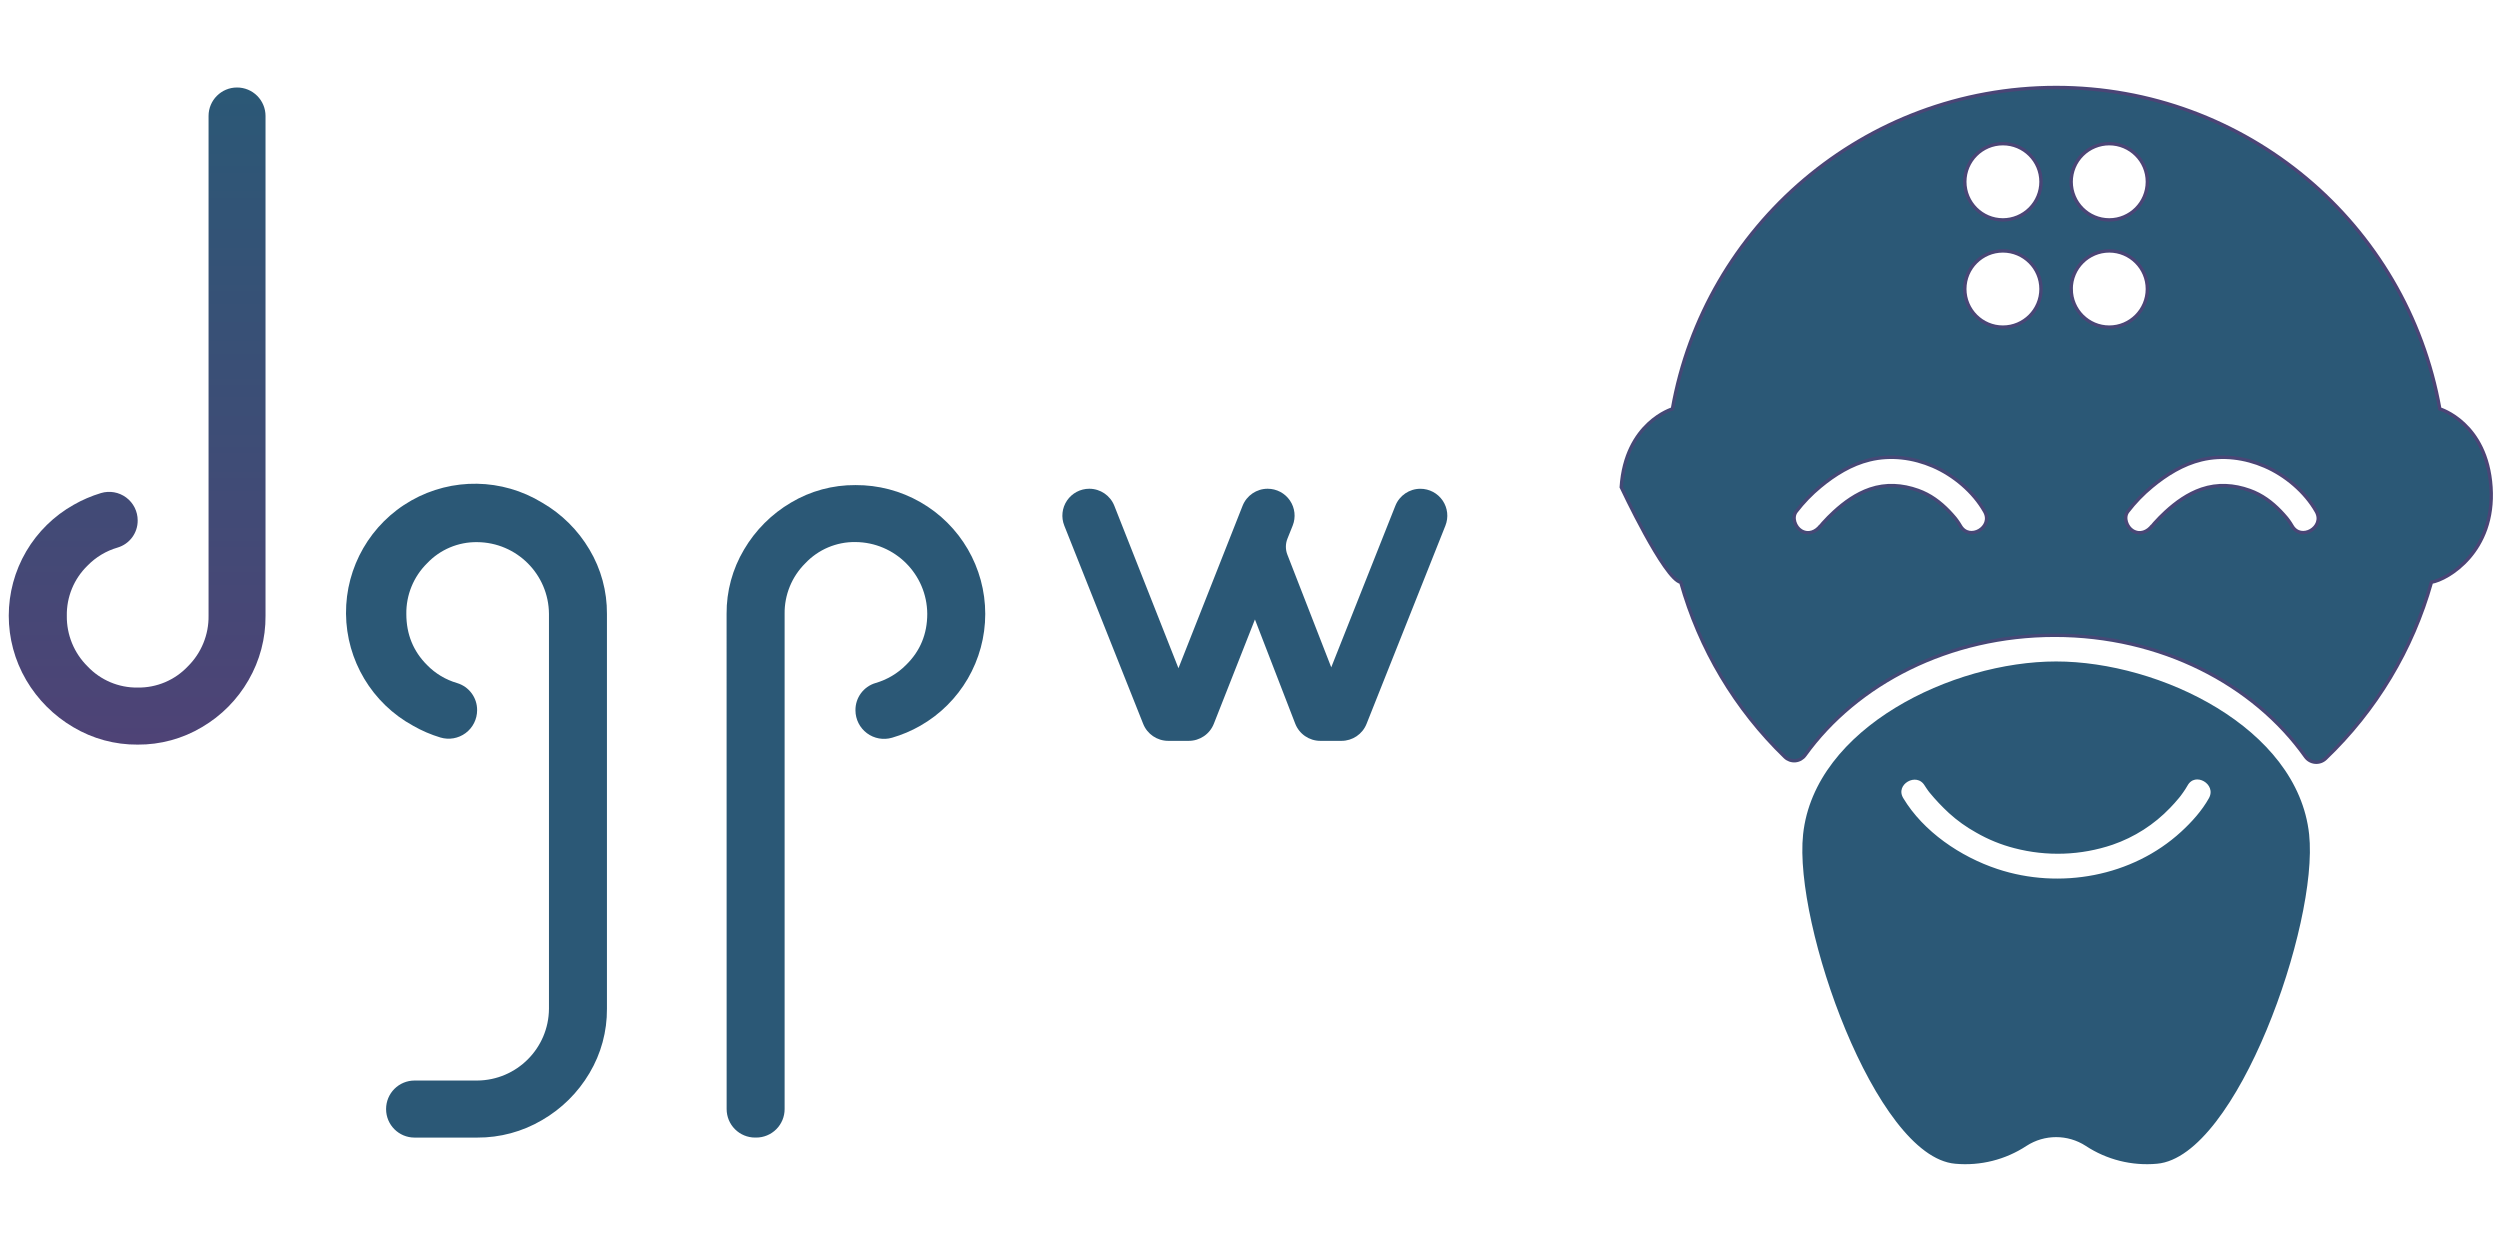
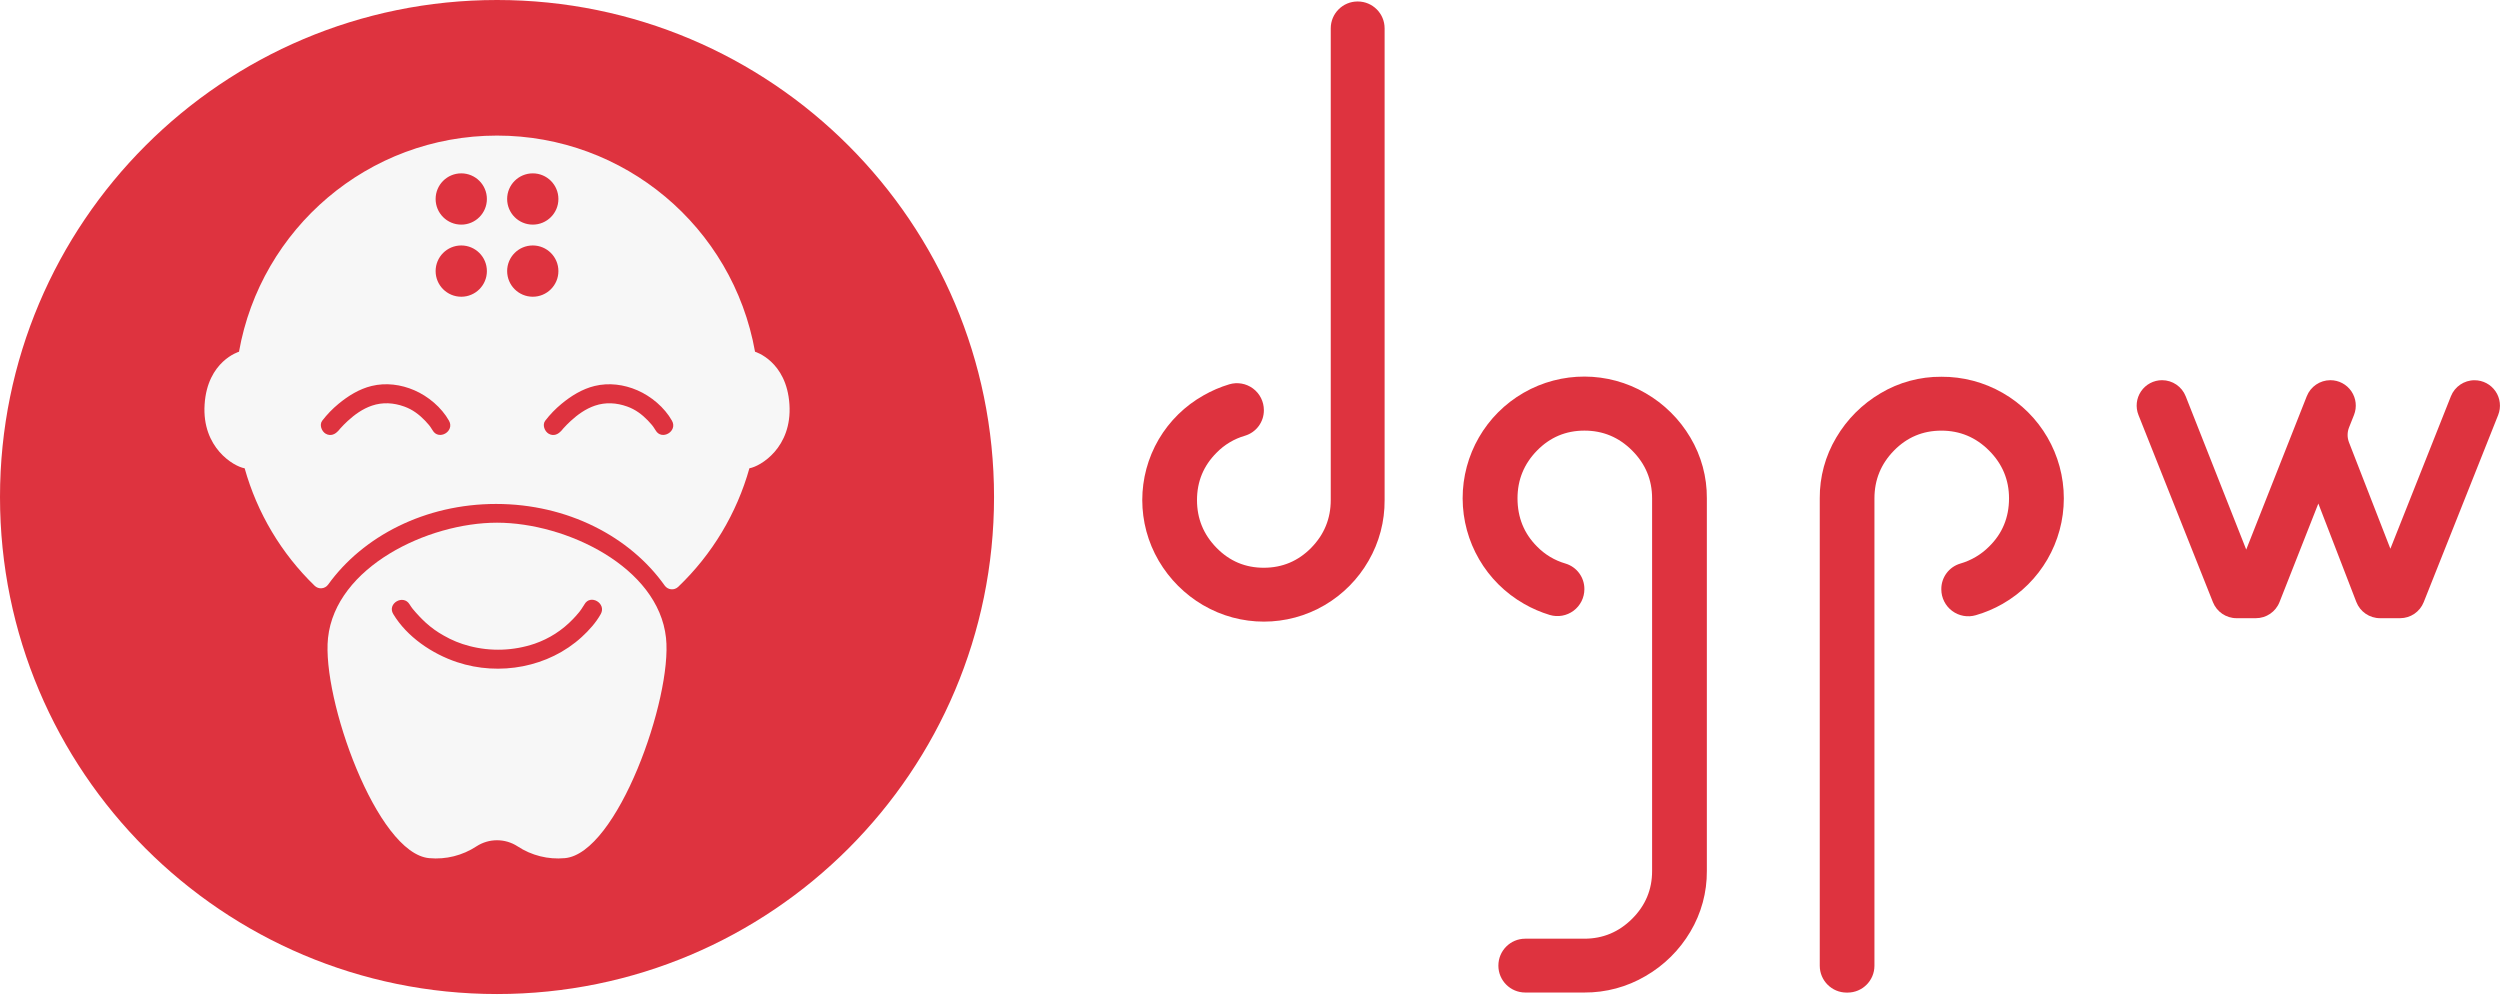
- <svg xmlns="http://www.w3.org/2000/svg" style="isolation:isolate" viewBox="0 0 300 150" width="300" height="150">
-   <defs>
-     <clipPath id="_clipPath_EiqvP1hEuoAuWeyl2MKtiAhQi46LQB5t">
-       <rect width="300" height="150" />
-     </clipPath>
-   </defs>
-   <g clip-path="url(#_clipPath_EiqvP1hEuoAuWeyl2MKtiAhQi46LQB5t)">
-     <g id="dgpw">
-       <g id="Layer_1-2">
-         <linearGradient id="_lgradient_0" x1="50.01%" y1="1.470844914265945e-30%" x2="50.01%" y2="99.999%">
-           <stop offset="0%" stop-opacity="1" style="stop-color:rgb(43,88,118)" />
-           <stop offset="100%" stop-opacity="1" style="stop-color:rgb(78,67,118)" />
-         </linearGradient>
-         <path d=" M 8.783 87.255 C 6.457 85.888 4.518 83.949 3.151 81.623 C 0.351 76.847 0.351 70.93 3.151 66.155 C 4.521 63.826 6.484 61.902 8.838 60.577 C 9.872 59.986 10.97 59.514 12.11 59.17 C 13.148 58.857 14.273 59.054 15.142 59.701 C 16.012 60.348 16.524 61.369 16.522 62.453 L 16.522 62.453 C 16.534 63.956 15.548 65.285 14.106 65.71 C 12.738 66.107 11.497 66.852 10.504 67.873 C 8.88 69.45 7.981 71.628 8.018 73.891 C 7.986 76.169 8.884 78.362 10.504 79.964 C 12.064 81.619 14.248 82.541 16.522 82.507 C 18.796 82.542 20.981 81.619 22.542 79.964 C 24.162 78.362 25.059 76.169 25.027 73.891 L 25.027 13.914 C 25.027 12.032 26.55 10.505 28.432 10.5 L 28.449 10.5 C 29.355 10.5 30.223 10.86 30.863 11.5 C 31.503 12.14 31.863 13.008 31.863 13.914 L 31.863 73.891 C 31.885 76.604 31.18 79.273 29.82 81.621 C 28.483 83.952 26.561 85.893 24.243 87.253 C 21.91 88.646 19.239 89.372 16.522 89.353 C 13.799 89.376 11.122 88.65 8.783 87.255 L 8.783 87.255 Z " fill="url(#_lgradient_0)" />
-         <linearGradient id="_lgradient_1" x1="0%" y1="50%" x2="6.123233995736766e-15%" y2="150%">
-           <stop offset="100%" stop-opacity="1" style="stop-color:rgb(43,88,118)" />
-           <stop offset="100%" stop-opacity="1" style="stop-color:rgb(43,88,118)" />
-         </linearGradient>
-         <path d=" M 46.331 133.078 C 46.331 132.172 46.691 131.304 47.331 130.664 C 47.971 130.024 48.839 129.664 49.745 129.664 L 57.263 129.664 C 62.007 129.632 65.844 125.794 65.876 121.05 L 65.876 73.67 C 65.844 68.927 62.007 65.089 57.263 65.057 C 54.989 65.023 52.806 65.946 51.245 67.6 C 49.626 69.202 48.728 71.395 48.76 73.673 Q 48.76 77.317 51.245 79.803 C 52.238 80.823 53.48 81.569 54.847 81.966 C 56.286 82.394 57.268 83.722 57.254 85.223 L 57.254 85.223 C 57.254 86.304 56.743 87.322 55.876 87.968 C 55.009 88.613 53.887 88.811 52.851 88.501 C 51.711 88.158 50.613 87.686 49.58 87.094 C 44.65 84.404 41.565 79.254 41.521 73.638 C 41.476 68.022 44.479 62.824 49.365 60.056 C 54.252 57.288 60.255 57.387 65.048 60.313 C 67.397 61.669 69.356 63.609 70.735 65.945 C 72.128 68.281 72.854 70.955 72.833 73.675 L 72.833 121.048 C 72.854 123.768 72.128 126.442 70.735 128.778 C 69.355 131.115 67.396 133.055 65.046 134.413 C 62.687 135.801 59.998 136.526 57.261 136.51 L 49.745 136.51 C 47.86 136.51 46.331 134.982 46.331 133.097 L 46.331 133.078 Z " fill="url(#_lgradient_1)" />
-         <linearGradient id="_lgradient_2" x1="0%" y1="50%" x2="6.123233995736766e-15%" y2="150%">
-           <stop offset="100%" stop-opacity="1" style="stop-color:rgb(43,88,118)" />
-           <stop offset="100%" stop-opacity="1" style="stop-color:rgb(43,88,118)" />
-         </linearGradient>
-         <path d=" M 87.191 73.67 C 87.17 70.95 87.896 68.277 89.289 65.94 C 90.657 63.614 92.597 61.676 94.923 60.308 C 97.26 58.915 99.933 58.19 102.653 58.211 C 105.383 58.193 108.069 58.898 110.438 60.253 C 115.256 63.003 118.23 68.124 118.23 73.672 C 118.23 79.219 115.256 84.34 110.438 87.09 C 109.369 87.702 108.231 88.184 107.048 88.526 C 106.013 88.83 104.896 88.629 104.032 87.983 C 103.169 87.338 102.658 86.324 102.655 85.246 L 102.655 85.221 C 102.642 83.718 103.627 82.388 105.069 81.962 C 106.453 81.561 107.713 80.813 108.728 79.79 Q 111.271 77.304 111.271 73.66 C 111.239 68.916 107.401 65.079 102.657 65.046 C 100.384 65.012 98.2 65.935 96.64 67.589 C 95.02 69.192 94.123 71.384 94.154 73.662 L 94.154 133.095 C 94.154 134 93.794 134.868 93.154 135.508 C 92.514 136.149 91.646 136.508 90.74 136.508 L 90.611 136.508 C 89.706 136.508 88.837 136.149 88.197 135.508 C 87.557 134.868 87.197 134 87.197 133.095 L 87.191 73.67 Z " fill="url(#_lgradient_2)" />
-         <linearGradient id="_lgradient_3" x1="0%" y1="50%" x2="6.123233995736766e-15%" y2="150%">
-           <stop offset="100%" stop-opacity="1" style="stop-color:rgb(43,88,118)" />
-           <stop offset="100%" stop-opacity="1" style="stop-color:rgb(43,88,118)" />
-         </linearGradient>
-         <path d=" M 173.45 63.074 L 163.982 86.876 C 163.49 88.101 162.302 88.903 160.982 88.902 L 158.439 88.902 C 157.104 88.902 155.907 88.081 155.426 86.836 L 150.593 74.334 L 145.655 86.865 C 145.165 88.1 143.968 88.907 142.64 88.902 L 140.182 88.902 C 138.859 88.901 137.67 88.094 137.182 86.865 L 127.714 63.074 C 127.318 62.079 127.44 60.952 128.041 60.066 C 128.642 59.18 129.644 58.649 130.715 58.649 L 130.715 58.649 C 132.041 58.649 133.232 59.459 133.719 60.692 L 141.415 80.186 L 149.111 60.692 C 149.599 59.459 150.79 58.649 152.116 58.649 L 152.116 58.649 C 153.187 58.647 154.19 59.177 154.793 60.063 C 155.395 60.949 155.519 62.076 155.123 63.071 L 154.487 64.656 C 154.246 65.269 154.246 65.951 154.487 66.563 L 159.749 80.078 L 167.443 60.692 C 167.931 59.461 169.121 58.653 170.445 58.653 L 170.445 58.653 C 171.516 58.652 172.517 59.182 173.119 60.067 C 173.721 60.953 173.845 62.079 173.45 63.074 Z " fill="url(#_lgradient_3)" />
-       </g>
+ <svg xmlns="http://www.w3.org/2000/svg" width="2633.2" height="1047" viewBox="0 0 2633.2 1047">
+   <g id="Layer_2" data-name="Layer 2">
+     <g id="Layer_1-2" data-name="Layer 1">
+       <path d="M1267.17,637.4a131.21,131.21,0,0,1-46.66-46.66,126.66,126.66,0,0,1,0-128.08,126.82,126.82,0,0,1,47.12-46.2,129.93,129.93,0,0,1,27.1-11.66,28.35,28.35,0,0,1,36.48,27.15h0a27.89,27.89,0,0,1-19.95,27,68.18,68.18,0,0,0-29.91,17.92q-20.58,20.58-20.58,49.86T1281.35,577q20.58,21.06,49.86,21t49.86-21q20.58-21,20.58-50.31V29.85a28.29,28.29,0,0,1,28.29-28.29h.15a28.29,28.29,0,0,1,28.29,28.29V526.7a125.69,125.69,0,0,1-16.92,64,127.86,127.86,0,0,1-46.2,46.66,126.67,126.67,0,0,1-128.09,0Z" style="fill:#de333f" />
+       <path d="M1578.22,1017a28.29,28.29,0,0,1,28.29-28.29h62.29q29.27,0,50.32-21t21-50.31V524.87q0-29.27-21-50.31t-50.32-21q-29.29,0-49.86,21t-20.58,50.31q0,30.19,20.58,50.78a68.18,68.18,0,0,0,29.91,17.92,27.89,27.89,0,0,1,19.95,27h0a28.36,28.36,0,0,1-36.47,27.15A129.57,129.57,0,0,1,1605.21,636a128.09,128.09,0,1,1,128.08-221.86,130.56,130.56,0,0,1,47.12,46.66,123.24,123.24,0,0,1,17.38,64V917.36a123.24,123.24,0,0,1-17.38,64,130.6,130.6,0,0,1-47.12,46.66,125.69,125.69,0,0,1-64.5,17.38H1606.5a28.29,28.29,0,0,1-28.29-28.29Z" style="fill:#de333f" />
+       <path d="M1916.71,524.87a123.13,123.13,0,0,1,17.38-64,131.43,131.43,0,0,1,46.66-46.66,123.21,123.21,0,0,1,64-17.38,128.26,128.26,0,0,1,64.5,16.92,128,128,0,0,1,0,222.32,128.42,128.42,0,0,1-28.12,11.9,28.4,28.4,0,0,1-36.38-27.17v-.2a27.9,27.9,0,0,1,20-27,70.23,70.23,0,0,0,30.32-17.92q21-20.58,21-50.78,0-29.27-21-50.31t-50.32-21q-29.29,0-49.86,21t-20.58,50.31v492.28a28.29,28.29,0,0,1-28.29,28.29H1945a28.29,28.29,0,0,1-28.29-28.29Z" style="fill:#de333f" />
+       <path d="M2631.28,437.09l-78.44,197.17A26.75,26.75,0,0,1,2528,651.13h-21.14a26.75,26.75,0,0,1-25-17.11l-40-103.65-40.9,103.81A26.75,26.75,0,0,1,2376,651.13H2355.7a26.75,26.75,0,0,1-24.86-16.87L2252.4,437.09a26.75,26.75,0,0,1,24.86-36.64h0a26.75,26.75,0,0,1,24.88,16.93l63.76,161.48,63.76-161.48a26.75,26.75,0,0,1,24.89-16.93h0a26.75,26.75,0,0,1,24.87,36.62l-5.21,13.13a21.57,21.57,0,0,0-.05,15.78l43.58,112,63.75-160.6a26.75,26.75,0,0,1,24.87-16.88h0A26.75,26.75,0,0,1,2631.28,437.09Z" style="fill:#de333f" />
    </g>
-     <g id="monky">
-       <g id="Layer_2-2">
-         <linearGradient id="_lgradient_4" x1="0%" y1="50%" x2="100%" y2="50%">
-           <stop offset="100%" stop-opacity="1" style="stop-color:rgb(43,88,118)" />
-           <stop offset="100%" stop-opacity="1" style="stop-color:rgb(43,88,118)" />
-         </linearGradient>
-         <linearGradient id="_lgradient_5" x1="0%" y1="50%" x2="50.361%" y2="-36.393%">
-           <stop offset="0%" stop-opacity="1" style="stop-color:rgb(43,88,118)" />
-         </linearGradient>
-         <path d=" M 276.892 100.138 C 275.537 87.487 259.082 79.58 246.734 79.58 C 234.386 79.58 217.932 87.487 216.576 100.138 C 215.424 110.892 225.281 138.642 234.649 139.445 C 237.614 139.717 240.583 138.972 243.069 137.334 C 245.299 135.889 248.17 135.889 250.399 137.334 C 252.884 138.971 255.852 139.716 258.816 139.445 C 268.187 138.642 278.044 110.885 276.892 100.138 Z  M 265.254 95.874 C 264.407 97.399 263.15 98.795 261.866 99.969 C 255.958 105.391 247.181 106.988 239.611 104.471 C 235.177 102.997 230.664 99.962 228.212 95.874 C 227.087 93.997 230.018 92.296 231.138 94.165 C 231.199 94.264 231.264 94.363 231.33 94.459 C 231.396 94.556 231.482 94.68 231.56 94.788 L 231.689 94.957 C 232.407 95.831 233.185 96.654 234.015 97.421 C 234.993 98.31 236.07 99.082 237.226 99.722 C 238.655 100.548 240.19 101.175 241.788 101.585 C 245.632 102.59 249.686 102.447 253.448 101.172 C 256.039 100.277 258.379 98.777 260.273 96.796 Q 260.817 96.235 261.313 95.632 L 261.503 95.396 L 261.503 95.396 C 261.6 95.262 261.699 95.132 261.793 94.996 C 261.984 94.731 262.161 94.456 262.323 94.171 C 263.377 92.248 266.303 93.961 265.254 95.874 Z " fill="url(#_lgradient_4)" vector-effect="non-scaling-stroke" stroke-width="0.409" stroke="url(#_lgradient_5)" stroke-linejoin="miter" stroke-linecap="butt" stroke-miterlimit="10" />
-         <linearGradient id="_lgradient_6" x1="0%" y1="50%" x2="100%" y2="50%">
-           <stop offset="50%" stop-opacity="1" style="stop-color:rgb(43,88,118)" />
-           <stop offset="100%" stop-opacity="1" style="stop-color:rgb(43,88,118)" />
-         </linearGradient>
-         <linearGradient id="_lgradient_7" x1="0%" y1="50%" x2="79.02%" y2="-11.285%">
-           <stop offset="0%" stop-opacity="1" style="stop-color:rgb(68,73,118)" />
-           <stop offset="100%" stop-opacity="1" style="stop-color:rgb(78,67,118)" />
-         </linearGradient>
-         <path d=" M 298.917 58.46 C 298.409 50.722 292.777 49.072 292.777 49.072 C 288.807 26.754 269.402 10.498 246.734 10.5 C 223.702 10.5 204.562 27.151 200.691 49.072 L 200.691 49.072 C 200.691 49.072 195.059 50.722 194.551 58.46 C 194.551 58.46 199.75 69.545 201.697 69.874 L 201.697 69.874 C 203.932 77.845 208.245 85.08 214.194 90.837 C 214.525 91.158 214.978 91.32 215.437 91.281 C 215.897 91.242 216.316 91.006 216.588 90.634 C 222.801 81.993 233.902 76.232 246.561 76.232 C 259.307 76.232 270.472 82.067 276.66 90.803 C 276.93 91.179 277.351 91.42 277.813 91.462 C 278.274 91.504 278.731 91.344 279.066 91.023 C 285.121 85.237 289.51 77.929 291.773 69.865 L 291.773 69.865 C 293.718 69.545 299.426 66.196 298.917 58.46 Z  M 235.237 63.09 C 235.113 62.877 234.979 62.671 234.834 62.472 C 234.779 62.395 234.723 62.321 234.664 62.245 L 234.664 62.245 C 234.625 62.199 234.59 62.151 234.551 62.106 C 234.33 61.85 234.112 61.597 233.873 61.352 C 232.816 60.259 231.648 59.376 230.168 58.849 C 228.28 58.172 226.316 58.044 224.407 58.695 C 222.742 59.263 221.317 60.3 220.092 61.425 C 219.624 61.855 219.177 62.307 218.753 62.78 C 218.572 62.983 217.95 63.768 218.469 63.09 C 217.911 63.819 217.023 64.208 216.151 63.698 C 215.431 63.276 214.987 62.107 215.543 61.38 C 216.391 60.274 217.363 59.268 218.438 58.38 C 220.175 56.943 222.15 55.715 224.368 55.178 C 226.909 54.561 229.588 54.915 231.969 55.944 C 234.444 57.013 236.823 59.005 238.161 61.38 C 239.235 63.276 236.308 64.991 235.237 63.09 Z  M 240.348 39.257 C 237.822 39.257 235.774 37.209 235.774 34.682 C 235.774 32.156 237.822 30.108 240.348 30.108 C 242.875 30.108 244.923 32.156 244.923 34.682 C 244.923 37.209 242.875 39.257 240.348 39.257 Z  M 240.348 26.389 C 237.822 26.389 235.774 24.341 235.774 21.814 C 235.774 19.288 237.822 17.24 240.348 17.24 C 242.875 17.24 244.923 19.288 244.923 21.814 C 244.923 23.028 244.441 24.191 243.583 25.049 C 242.725 25.907 241.562 26.389 240.348 26.389 L 240.348 26.389 Z  M 253.111 17.24 C 255.638 17.24 257.686 19.288 257.686 21.814 C 257.686 24.341 255.638 26.389 253.111 26.389 C 250.585 26.389 248.537 24.341 248.537 21.814 C 248.537 20.6 249.019 19.436 249.878 18.578 C 250.736 17.72 251.901 17.239 253.115 17.24 L 253.111 17.24 Z  M 248.537 34.682 C 248.537 32.156 250.585 30.108 253.111 30.108 C 255.638 30.108 257.686 32.156 257.686 34.682 C 257.686 37.209 255.638 39.257 253.111 39.257 C 250.586 39.255 248.54 37.207 248.54 34.682 L 248.537 34.682 Z  M 275.03 63.09 C 274.906 62.877 274.772 62.671 274.627 62.472 C 274.573 62.395 274.517 62.321 274.457 62.246 L 274.457 62.246 C 274.418 62.2 274.383 62.153 274.344 62.107 C 274.124 61.851 273.905 61.599 273.666 61.353 C 272.609 60.261 271.442 59.378 269.961 58.851 C 268.073 58.173 266.11 58.046 264.2 58.697 C 262.535 59.264 261.11 60.301 259.885 61.426 C 259.417 61.857 258.97 62.309 258.546 62.782 C 258.365 62.985 257.743 63.769 258.262 63.092 C 257.704 63.82 256.817 64.21 255.944 63.7 C 255.224 63.278 254.78 62.109 255.336 61.382 C 256.185 60.276 257.156 59.269 258.231 58.382 C 259.968 56.945 261.943 55.717 264.161 55.179 C 266.703 54.563 269.381 54.917 271.762 55.945 C 274.234 57.008 276.618 59.003 277.961 61.38 C 279.028 63.276 276.097 64.991 275.03 63.09 Z " fill="url(#_lgradient_6)" vector-effect="non-scaling-stroke" stroke-width="0.409" stroke="url(#_lgradient_7)" stroke-linejoin="miter" stroke-linecap="butt" stroke-miterlimit="10" />
-       </g>
+     <g id="Layer_2-2" data-name="Layer 2">
+       <circle cx="523.5" cy="523.5" r="523.5" style="fill:#de333f" />
+       <path d="M610.67,643.87c-.59.74-.71,1,0,0Z" style="fill:#f7f7f7" />
+       <path d="M701.5,671.88c-8-74.67-105.12-121.34-178-121.34s-170,46.67-178,121.34c-6.8,63.47,51.38,227.26,106.67,232a77.52,77.52,0,0,0,49.7-12.46,39.75,39.75,0,0,1,43.26,0,77.52,77.52,0,0,0,49.7,12.46C650.12,899.14,708.3,735.35,701.5,671.88Zm-68.7-25.17c-5,9-12.42,17.24-20,24.17-34.87,32-86.67,41.43-131.35,26.57-26.17-8.7-52.81-26.61-67.28-50.74-6.64-11.08,10.66-21.12,17.27-10.09.36.59.74,1.17,1.13,1.74s.9,1.3,1.36,1.94l.76,1a146.66,146.66,0,0,0,13.73,14.54,100.53,100.53,0,0,0,18.95,13.58,107.11,107.11,0,0,0,26.93,11A119.94,119.94,0,0,0,563.14,678a101.63,101.63,0,0,0,40.28-25.83q3.21-3.31,6.14-6.87l1.12-1.39h0c.57-.79,1.16-1.56,1.71-2.36a53.23,53.23,0,0,0,3.13-4.87C621.73,625.32,639,635.42,632.8,646.71Z" style="fill:#f7f7f7" />
+       <path d="M831.5,425.88c-3-45.67-36.24-55.41-36.24-55.41A276,276,0,0,0,523.5,142.81c-135.94,0-248.91,98.28-271.76,227.66h0s-33.23,9.74-36.23,55.41,30.69,65.42,42.18,67.37h0A275.77,275.77,0,0,0,331.45,617a9.39,9.39,0,0,0,14.13-1.2c36.67-51,102.19-85,176.91-85,75.23,0,141.13,34.44,177.65,86a9.44,9.44,0,0,0,14.2,1.3,275.8,275.8,0,0,0,75-124.88h0C800.81,491.3,834.5,471.54,831.5,425.88ZM455.64,453.21a42.19,42.19,0,0,0-2.38-3.65c-.32-.45-.65-.89-1-1.34h0c-.23-.27-.44-.55-.67-.82-1.3-1.51-2.59-3-4-4.45-6.24-6.45-13.13-11.66-21.87-14.77-11.14-4-22.73-4.75-34-.91-9.83,3.35-18.24,9.47-25.47,16.11-2.76,2.54-5.4,5.21-7.9,8-1.07,1.2-4.74,5.83-1.68,1.83-3.29,4.3-8.53,6.6-13.68,3.59-4.25-2.49-6.87-9.39-3.59-13.68a109,109,0,0,1,17.09-17.71c10.25-8.48,21.91-15.73,35-18.9,15-3.64,30.81-1.55,44.86,4.52C451,417.34,465,429.1,472.91,443.12,479.24,454.36,462,464.43,455.64,453.21Zm30.19-140.67a27,27,0,1,1,27-27A27,27,0,0,1,485.83,312.55Zm0-75.95a27,27,0,1,1,27-27A27,27,0,0,1,485.83,236.6Zm75.33-54a27,27,0,1,1-27,27A27,27,0,0,1,561.17,182.6Zm-27,102.95a27,27,0,1,1,27,27A27,27,0,0,1,534.17,285.55ZM690.51,453.21a42.19,42.19,0,0,0-2.38-3.65c-.32-.45-.65-.89-1-1.33h0c-.23-.27-.44-.55-.67-.82-1.3-1.51-2.59-3-4-4.45-6.24-6.45-13.13-11.66-21.87-14.77-11.14-4-22.73-4.75-34-.91-9.83,3.35-18.24,9.47-25.47,16.11-2.76,2.54-5.4,5.21-7.9,8-1.07,1.2-4.74,5.83-1.68,1.83-3.29,4.3-8.53,6.6-13.68,3.59-4.25-2.49-6.87-9.39-3.59-13.68a109,109,0,0,1,17.09-17.71c10.25-8.48,21.91-15.73,35-18.9,15-3.64,30.81-1.55,44.86,4.52,14.61,6.31,28.65,18.07,36.55,32.09C714.11,454.36,696.83,464.43,690.51,453.21Z" style="fill:#f7f7f7" />
    </g>
  </g>
</svg>
